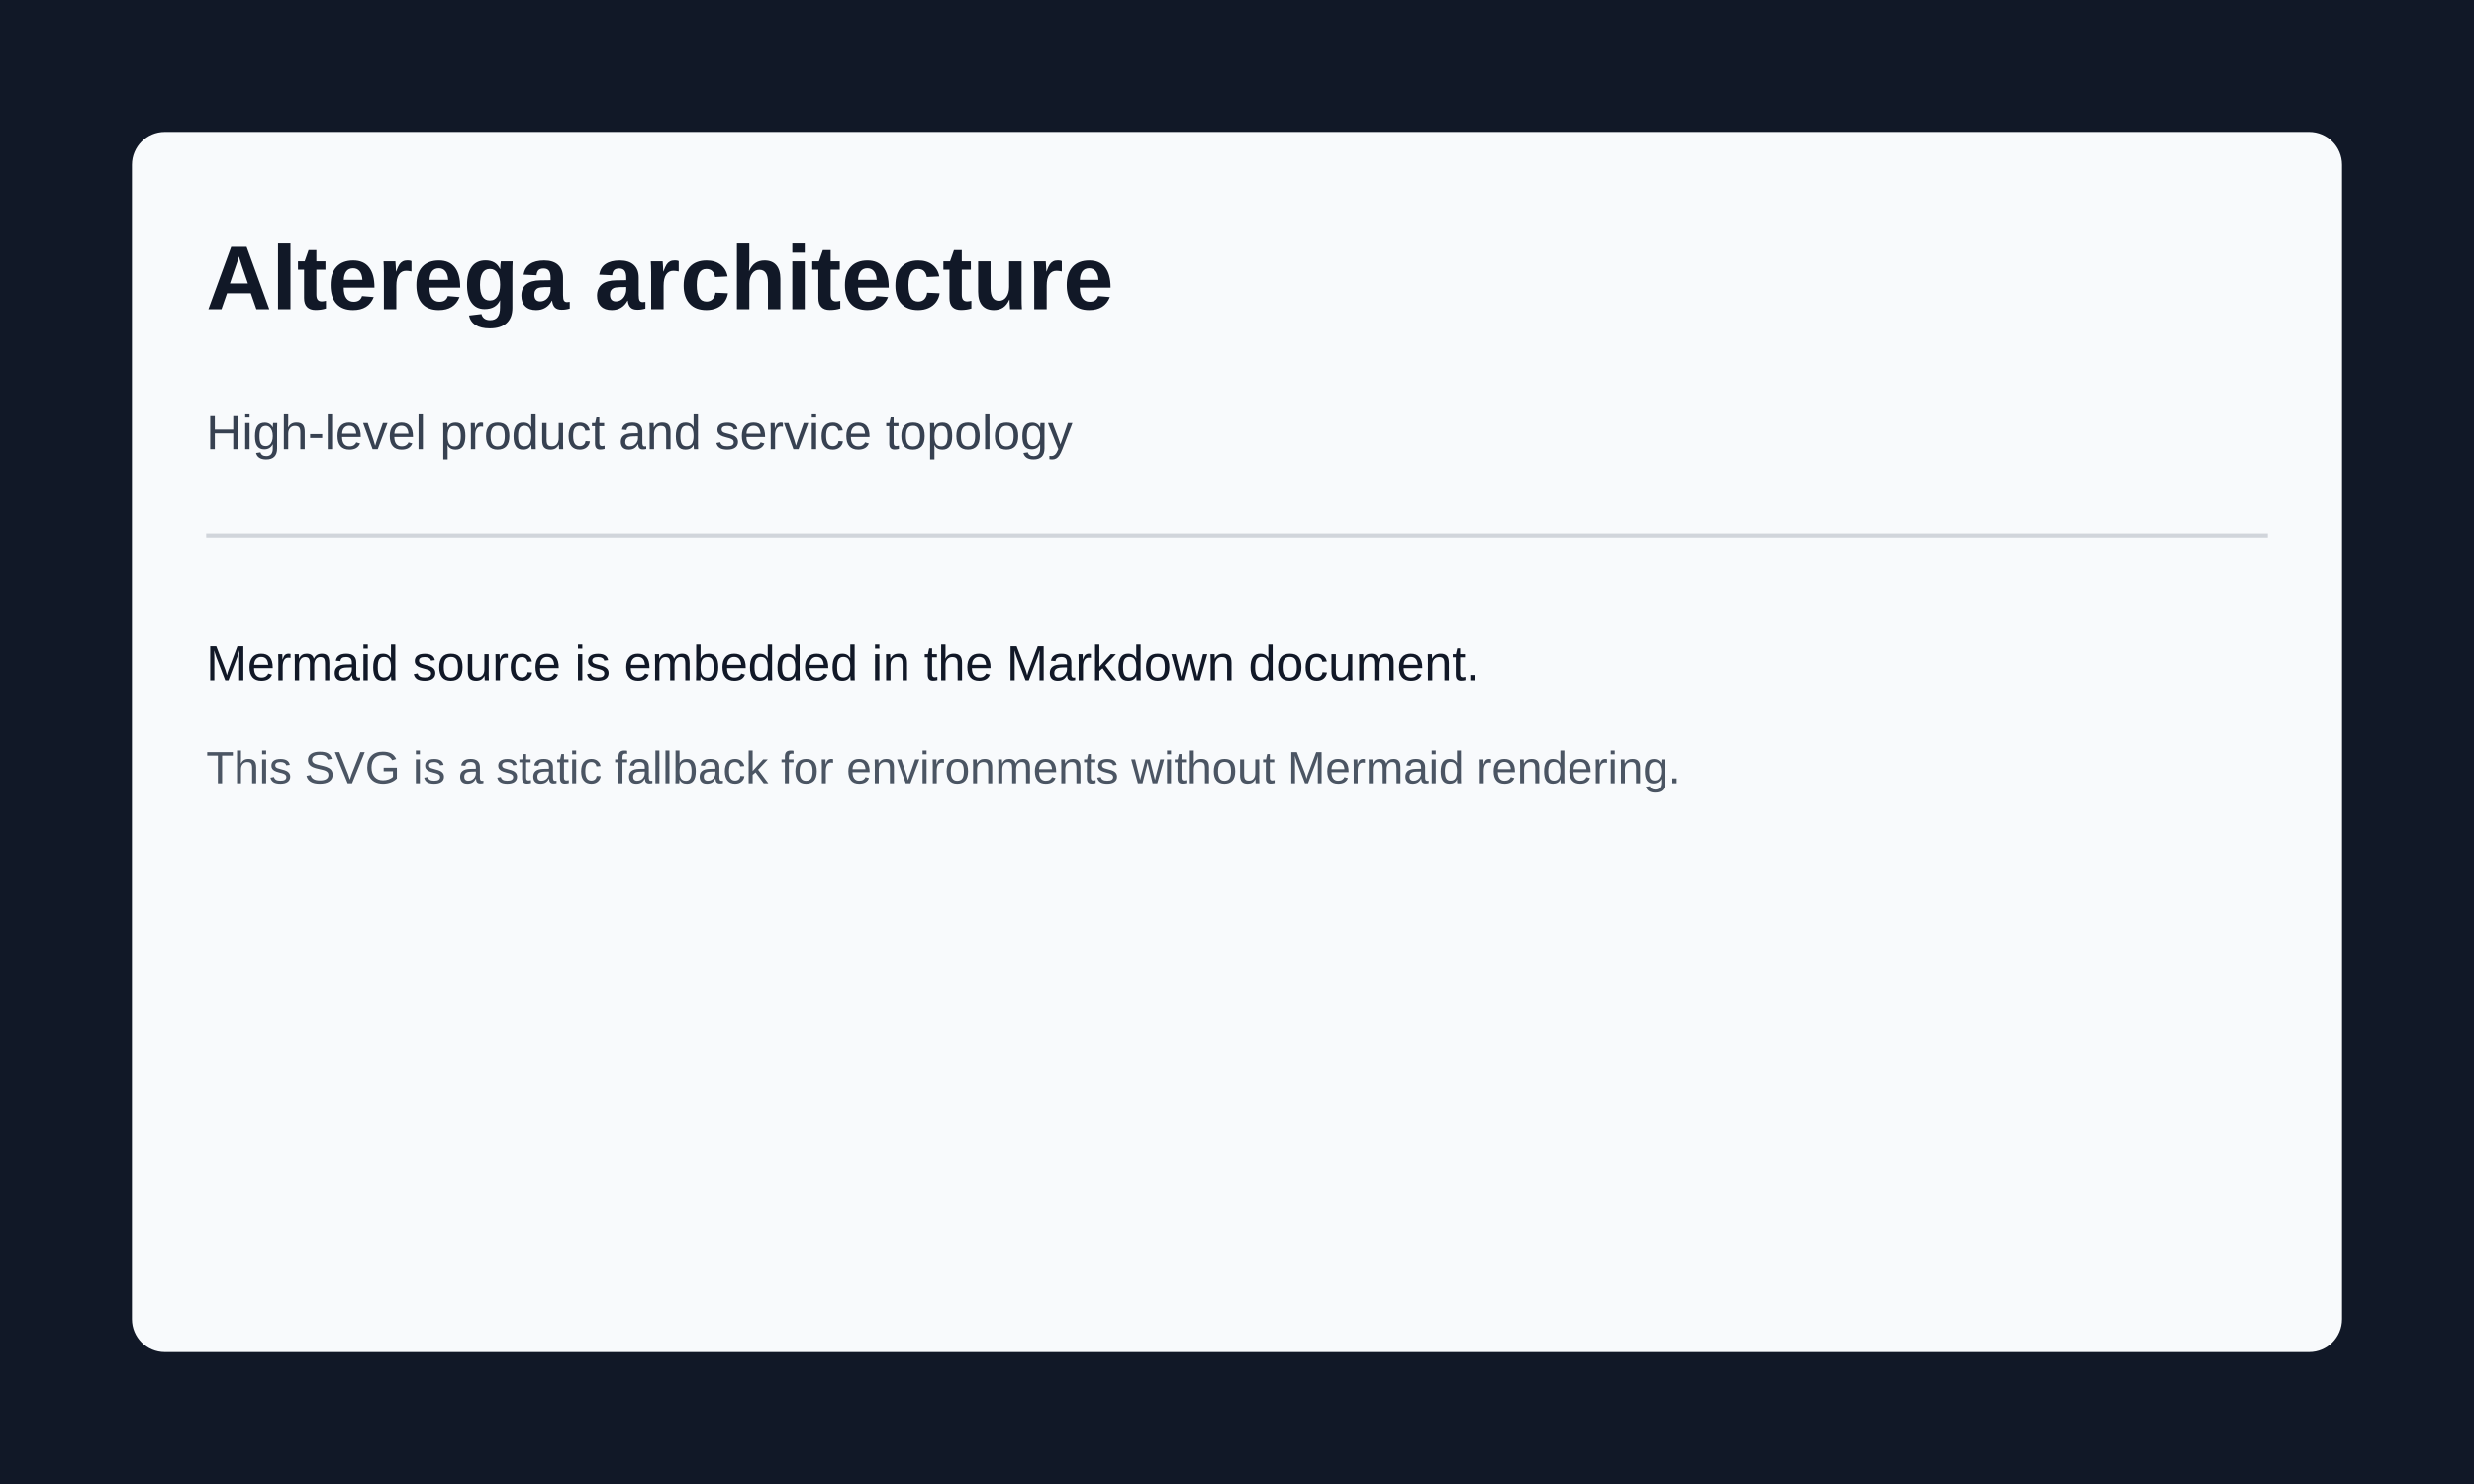
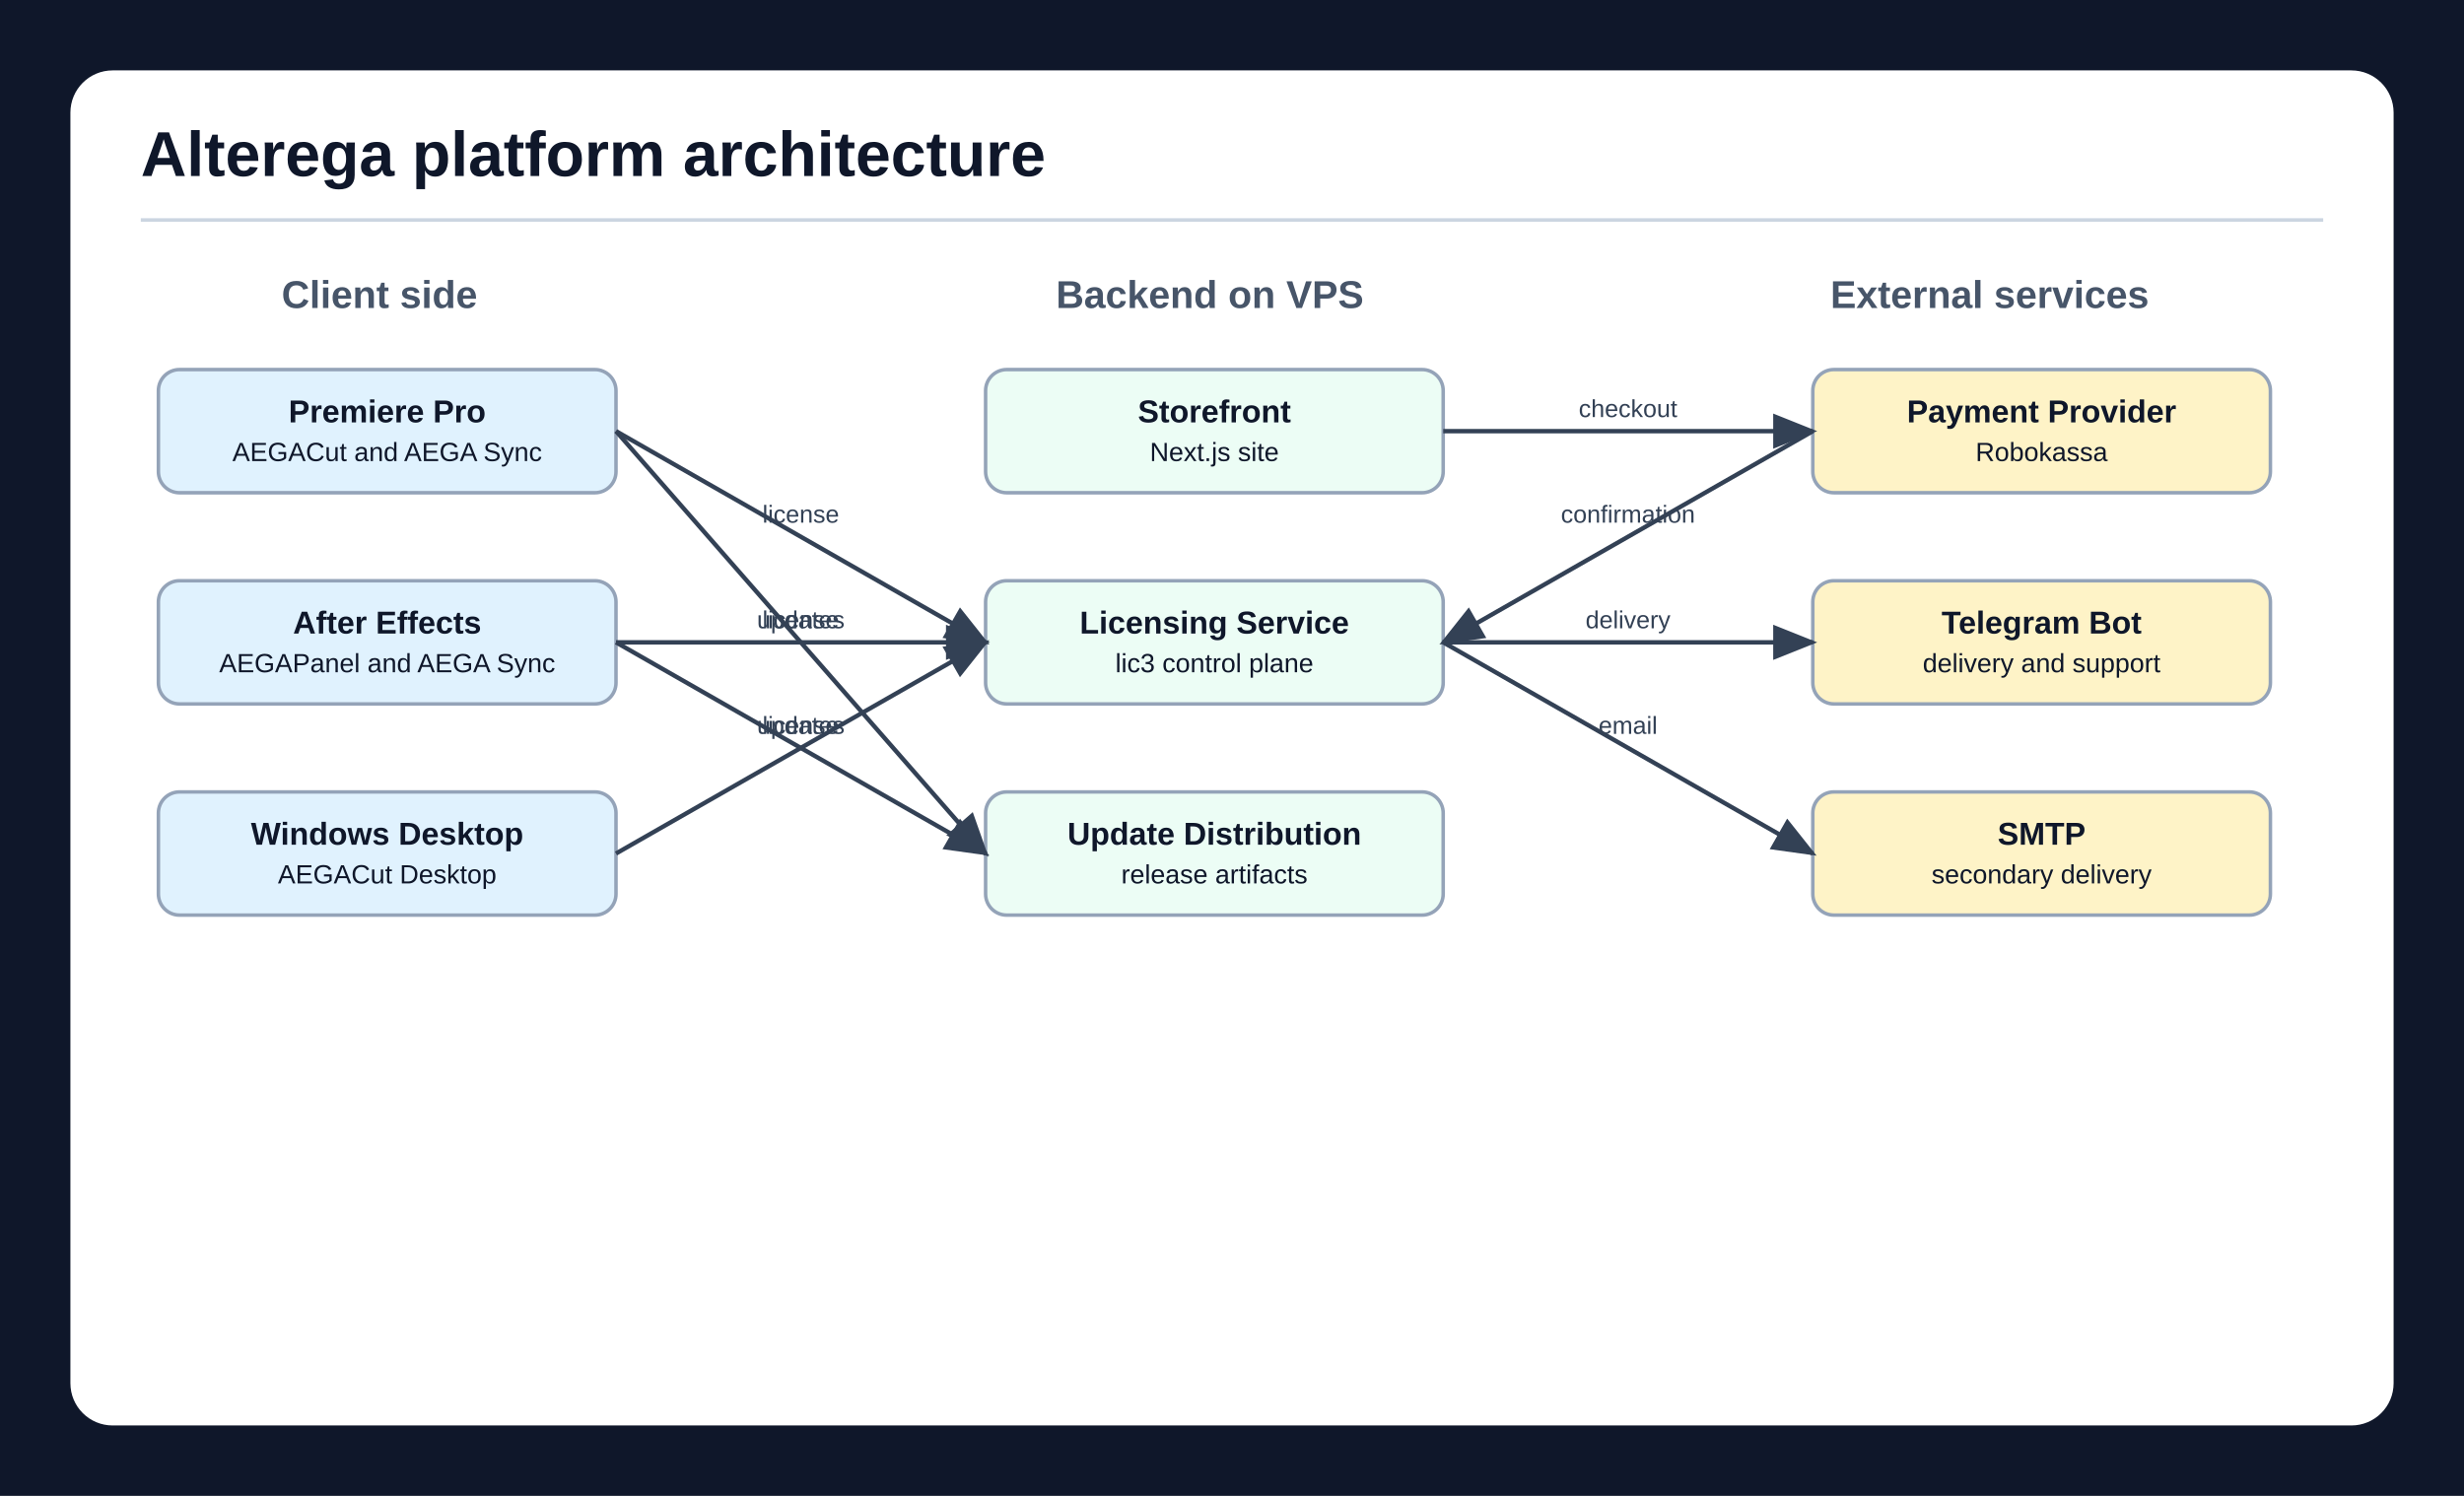
- <svg xmlns="http://www.w3.org/2000/svg" width="1200" height="720" viewBox="0 0 1200 720" role="img" aria-label="Alterega architecture">
-   <rect width="1200" height="720" fill="#111827" />
-   <rect x="64" y="64" width="1072" height="592" rx="16" fill="#f8fafc" />
-   <text x="100" y="150" font-family="Arial, sans-serif" font-size="44" font-weight="700" fill="#111827">Alterega architecture</text>
-   <text x="100" y="218" font-family="Arial, sans-serif" font-size="24" fill="#374151">High-level product and service topology</text>
-   <line x1="100" y1="260" x2="1100" y2="260" stroke="#d1d5db" stroke-width="2" />
-   <text x="100" y="330" font-family="Arial, sans-serif" font-size="24" fill="#111827">Mermaid source is embedded in the Markdown document.</text>
-   <text x="100" y="380" font-family="Arial, sans-serif" font-size="22" fill="#4b5563">This SVG is a static fallback for environments without Mermaid rendering.</text>
+ <svg xmlns="http://www.w3.org/2000/svg" width="1400" height="850" viewBox="0 0 1400 850" role="img" aria-label="Alterega platform architecture">
+   <defs>
+     <marker id="arrow" markerWidth="10" markerHeight="8" refX="9" refY="4" orient="auto">
+       <path d="M0,0 L10,4 L0,8 Z" fill="#334155" />
+     </marker>
+   </defs>
+   <rect width="1400" height="850" fill="#0f172a" />
+   <rect x="40" y="40" width="1320" height="770" rx="24" fill="#ffffff" />
+   <text x="80" y="100" font-family="Arial, sans-serif" font-size="36" font-weight="700" fill="#0f172a">Alterega platform architecture</text>
+   <line x1="80" y1="125" x2="1320" y2="125" stroke="#cbd5e1" stroke-width="2" />
+   <text x="160" y="175" font-family="Arial, sans-serif" font-size="22" font-weight="700" fill="#475569">Client side</text>
+   <text x="600" y="175" font-family="Arial, sans-serif" font-size="22" font-weight="700" fill="#475569">Backend on VPS</text>
+   <text x="1040" y="175" font-family="Arial, sans-serif" font-size="22" font-weight="700" fill="#475569">External services</text>
+   <g>
+     <rect x="90" y="210" width="260" height="70" rx="12" fill="#e0f2fe" stroke="#94a3b8" stroke-width="2" />
+     <text x="220" y="240" text-anchor="middle" font-family="Arial, sans-serif" font-size="18" font-weight="700" fill="#0f172a">Premiere Pro</text>
+     <text x="220" y="262" text-anchor="middle" font-family="Arial, sans-serif" font-size="15" font-weight="400" fill="#0f172a">AEGACut and AEGA Sync</text>
+   </g>
+   <g>
+     <rect x="90" y="330" width="260" height="70" rx="12" fill="#e0f2fe" stroke="#94a3b8" stroke-width="2" />
+     <text x="220" y="360" text-anchor="middle" font-family="Arial, sans-serif" font-size="18" font-weight="700" fill="#0f172a">After Effects</text>
+     <text x="220" y="382" text-anchor="middle" font-family="Arial, sans-serif" font-size="15" font-weight="400" fill="#0f172a">AEGAPanel and AEGA Sync</text>
+   </g>
+   <g>
+     <rect x="90" y="450" width="260" height="70" rx="12" fill="#e0f2fe" stroke="#94a3b8" stroke-width="2" />
+     <text x="220" y="480" text-anchor="middle" font-family="Arial, sans-serif" font-size="18" font-weight="700" fill="#0f172a">Windows Desktop</text>
+     <text x="220" y="502" text-anchor="middle" font-family="Arial, sans-serif" font-size="15" font-weight="400" fill="#0f172a">AEGACut Desktop</text>
+   </g>
+   <g>
+     <rect x="560" y="210" width="260" height="70" rx="12" fill="#ecfdf5" stroke="#94a3b8" stroke-width="2" />
+     <text x="690" y="240" text-anchor="middle" font-family="Arial, sans-serif" font-size="18" font-weight="700" fill="#0f172a">Storefront</text>
+     <text x="690" y="262" text-anchor="middle" font-family="Arial, sans-serif" font-size="15" font-weight="400" fill="#0f172a">Next.js site</text>
+   </g>
+   <g>
+     <rect x="560" y="330" width="260" height="70" rx="12" fill="#ecfdf5" stroke="#94a3b8" stroke-width="2" />
+     <text x="690" y="360" text-anchor="middle" font-family="Arial, sans-serif" font-size="18" font-weight="700" fill="#0f172a">Licensing Service</text>
+     <text x="690" y="382" text-anchor="middle" font-family="Arial, sans-serif" font-size="15" font-weight="400" fill="#0f172a">lic3 control plane</text>
+   </g>
+   <g>
+     <rect x="560" y="450" width="260" height="70" rx="12" fill="#ecfdf5" stroke="#94a3b8" stroke-width="2" />
+     <text x="690" y="480" text-anchor="middle" font-family="Arial, sans-serif" font-size="18" font-weight="700" fill="#0f172a">Update Distribution</text>
+     <text x="690" y="502" text-anchor="middle" font-family="Arial, sans-serif" font-size="15" font-weight="400" fill="#0f172a">release artifacts</text>
+   </g>
+   <g>
+     <rect x="1030" y="210" width="260" height="70" rx="12" fill="#fef3c7" stroke="#94a3b8" stroke-width="2" />
+     <text x="1160" y="240" text-anchor="middle" font-family="Arial, sans-serif" font-size="18" font-weight="700" fill="#0f172a">Payment Provider</text>
+     <text x="1160" y="262" text-anchor="middle" font-family="Arial, sans-serif" font-size="15" font-weight="400" fill="#0f172a">Robokassa</text>
+   </g>
+   <g>
+     <rect x="1030" y="330" width="260" height="70" rx="12" fill="#fef3c7" stroke="#94a3b8" stroke-width="2" />
+     <text x="1160" y="360" text-anchor="middle" font-family="Arial, sans-serif" font-size="18" font-weight="700" fill="#0f172a">Telegram Bot</text>
+     <text x="1160" y="382" text-anchor="middle" font-family="Arial, sans-serif" font-size="15" font-weight="400" fill="#0f172a">delivery and support</text>
+   </g>
+   <g>
+     <rect x="1030" y="450" width="260" height="70" rx="12" fill="#fef3c7" stroke="#94a3b8" stroke-width="2" />
+     <text x="1160" y="480" text-anchor="middle" font-family="Arial, sans-serif" font-size="18" font-weight="700" fill="#0f172a">SMTP</text>
+     <text x="1160" y="502" text-anchor="middle" font-family="Arial, sans-serif" font-size="15" font-weight="400" fill="#0f172a">secondary delivery</text>
+   </g>
+   <line x1="350" y1="245" x2="560" y2="365" stroke="#334155" stroke-width="2.5" marker-end="url(#arrow)" />
+   <text x="455" y="297" text-anchor="middle" font-family="Arial, sans-serif" font-size="14" fill="#334155">license</text>
+   <line x1="350" y1="365" x2="560" y2="365" stroke="#334155" stroke-width="2.5" marker-end="url(#arrow)" />
+   <text x="455" y="357" text-anchor="middle" font-family="Arial, sans-serif" font-size="14" fill="#334155">license</text>
+   <line x1="350" y1="485" x2="560" y2="365" stroke="#334155" stroke-width="2.5" marker-end="url(#arrow)" />
+   <text x="455" y="417" text-anchor="middle" font-family="Arial, sans-serif" font-size="14" fill="#334155">license</text>
+   <line x1="350" y1="245" x2="560" y2="485" stroke="#334155" stroke-width="2.5" marker-end="url(#arrow)" />
+   <text x="455" y="357" text-anchor="middle" font-family="Arial, sans-serif" font-size="14" fill="#334155">updates</text>
+   <line x1="350" y1="365" x2="560" y2="485" stroke="#334155" stroke-width="2.5" marker-end="url(#arrow)" />
+   <text x="455" y="417" text-anchor="middle" font-family="Arial, sans-serif" font-size="14" fill="#334155">updates</text>
+   <line x1="820" y1="245" x2="1030" y2="245" stroke="#334155" stroke-width="2.5" marker-end="url(#arrow)" />
+   <text x="925" y="237" text-anchor="middle" font-family="Arial, sans-serif" font-size="14" fill="#334155">checkout</text>
+   <line x1="1030" y1="245" x2="820" y2="365" stroke="#334155" stroke-width="2.5" marker-end="url(#arrow)" />
+   <text x="925" y="297" text-anchor="middle" font-family="Arial, sans-serif" font-size="14" fill="#334155">confirmation</text>
+   <line x1="820" y1="365" x2="1030" y2="365" stroke="#334155" stroke-width="2.5" marker-end="url(#arrow)" />
+   <text x="925" y="357" text-anchor="middle" font-family="Arial, sans-serif" font-size="14" fill="#334155">delivery</text>
+   <line x1="820" y1="365" x2="1030" y2="485" stroke="#334155" stroke-width="2.5" marker-end="url(#arrow)" />
+   <text x="925" y="417" text-anchor="middle" font-family="Arial, sans-serif" font-size="14" fill="#334155">email</text>
</svg>
